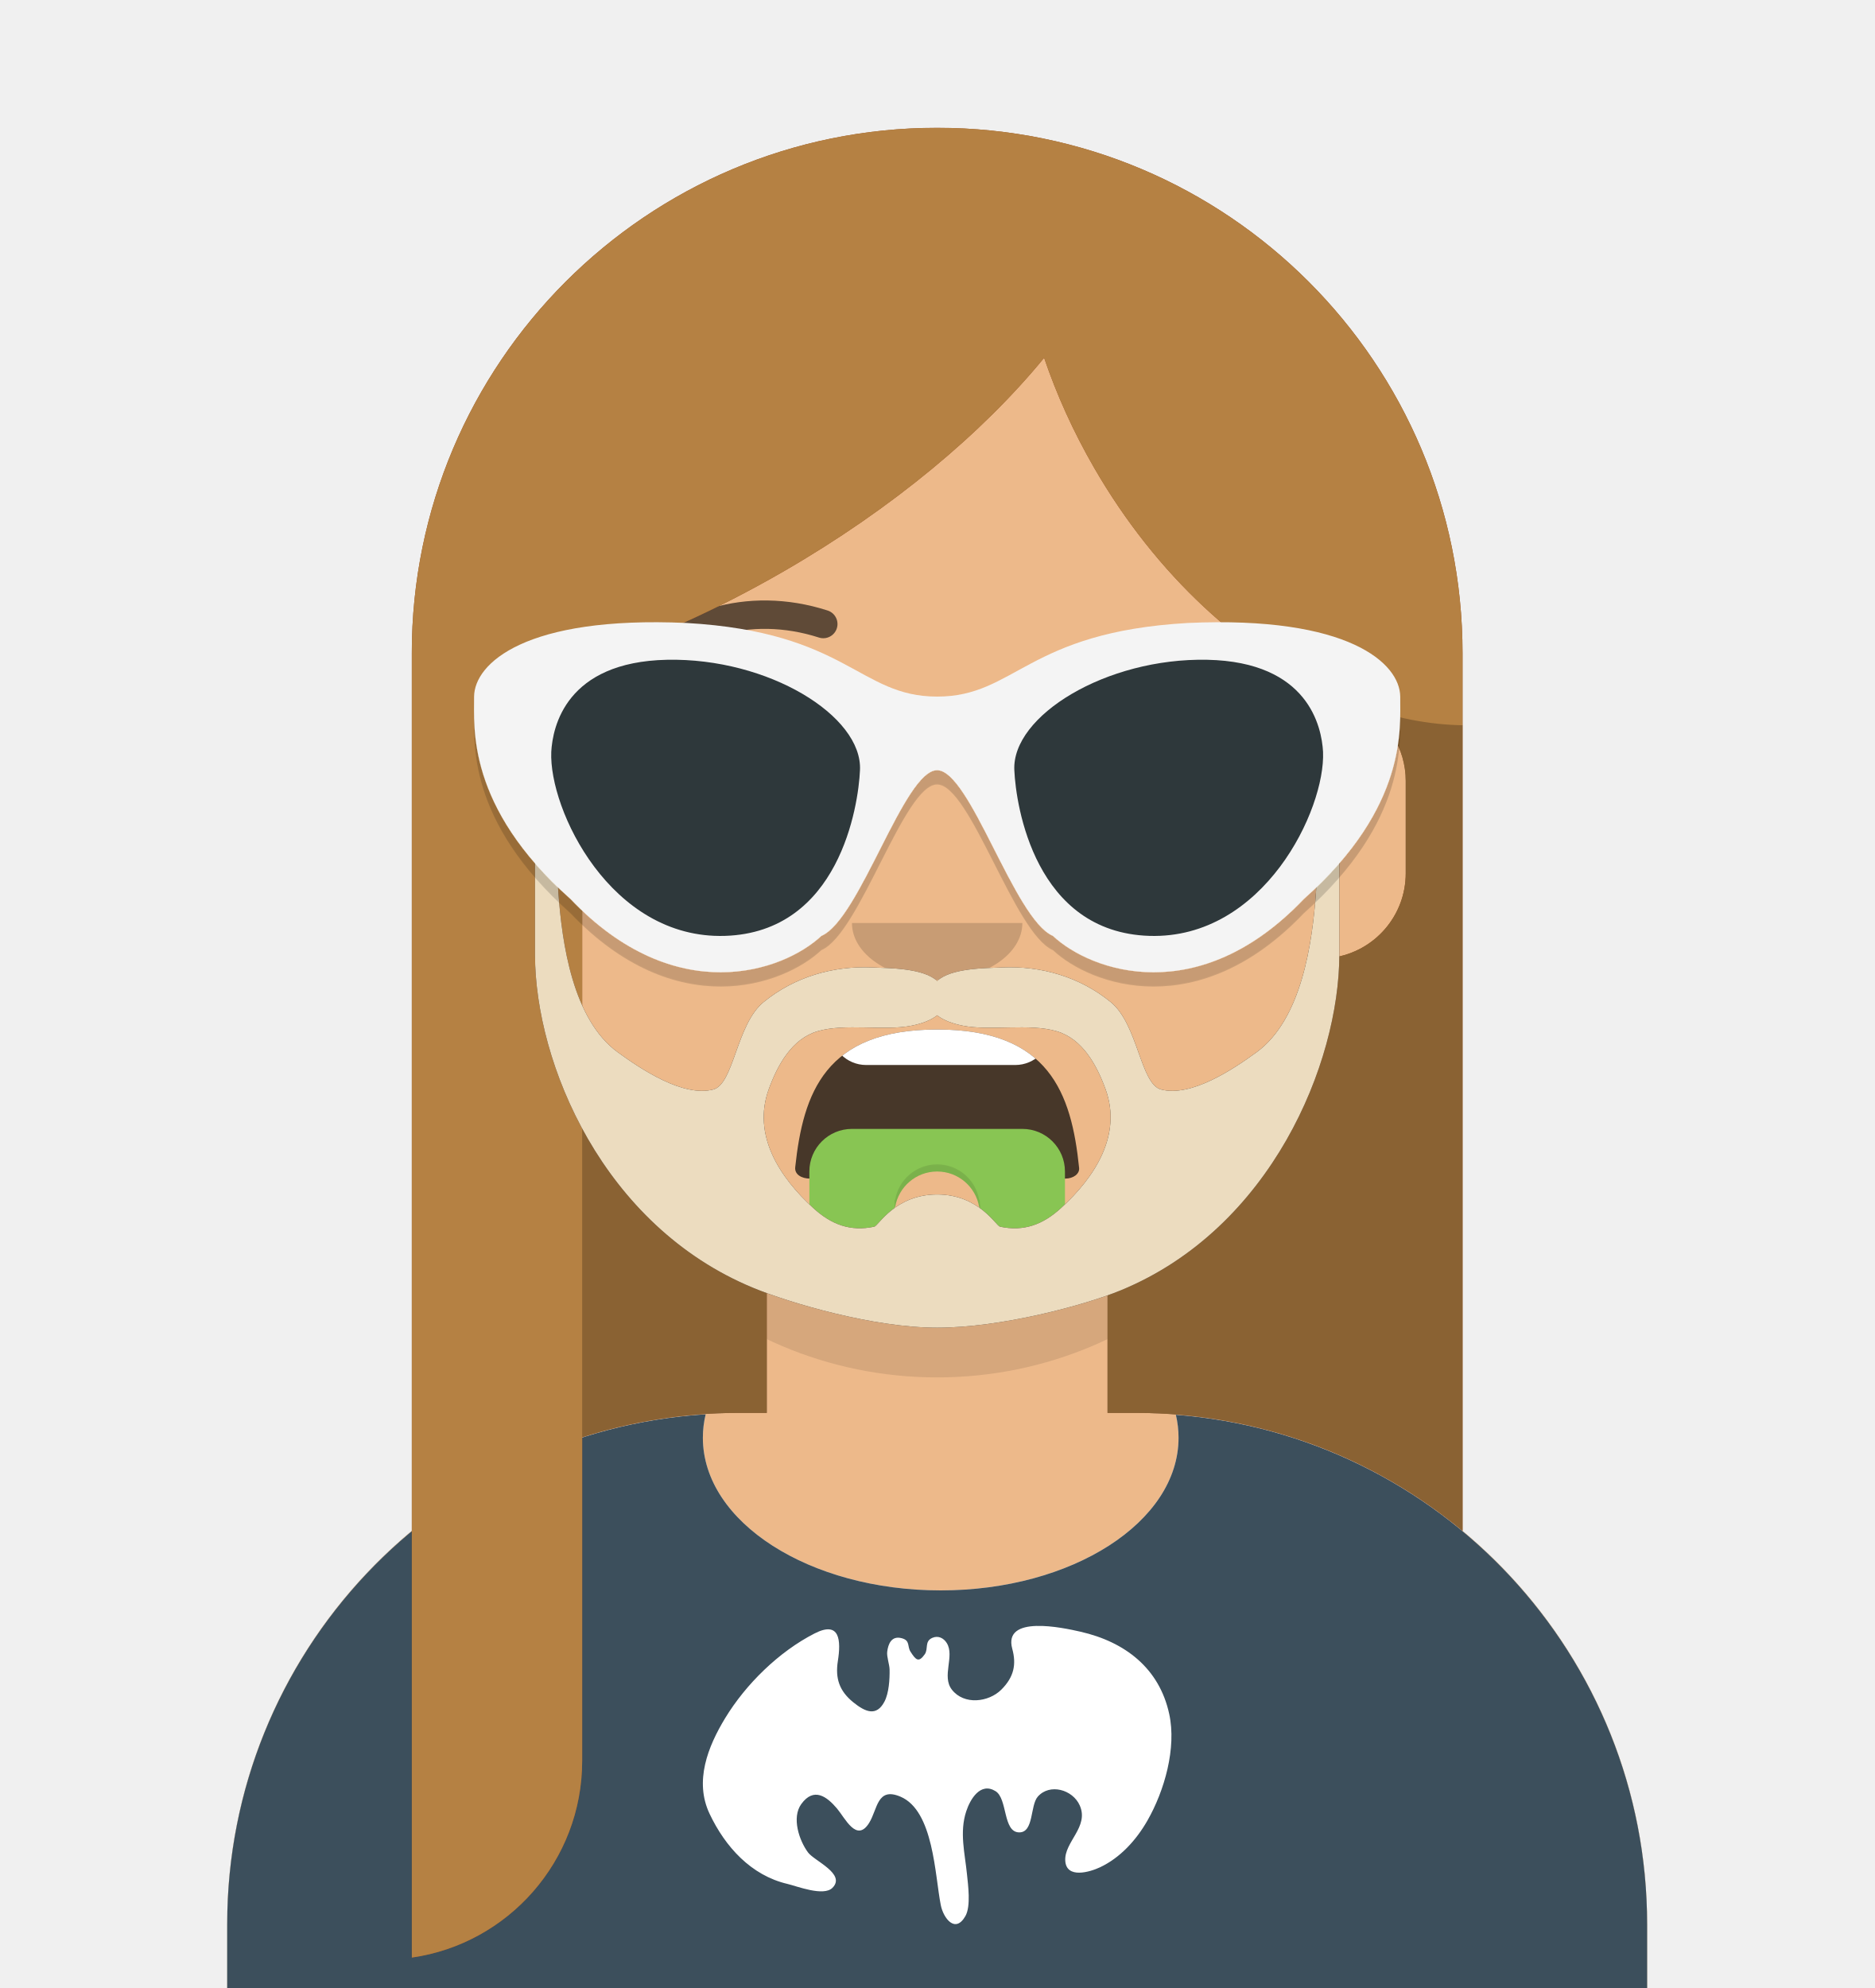
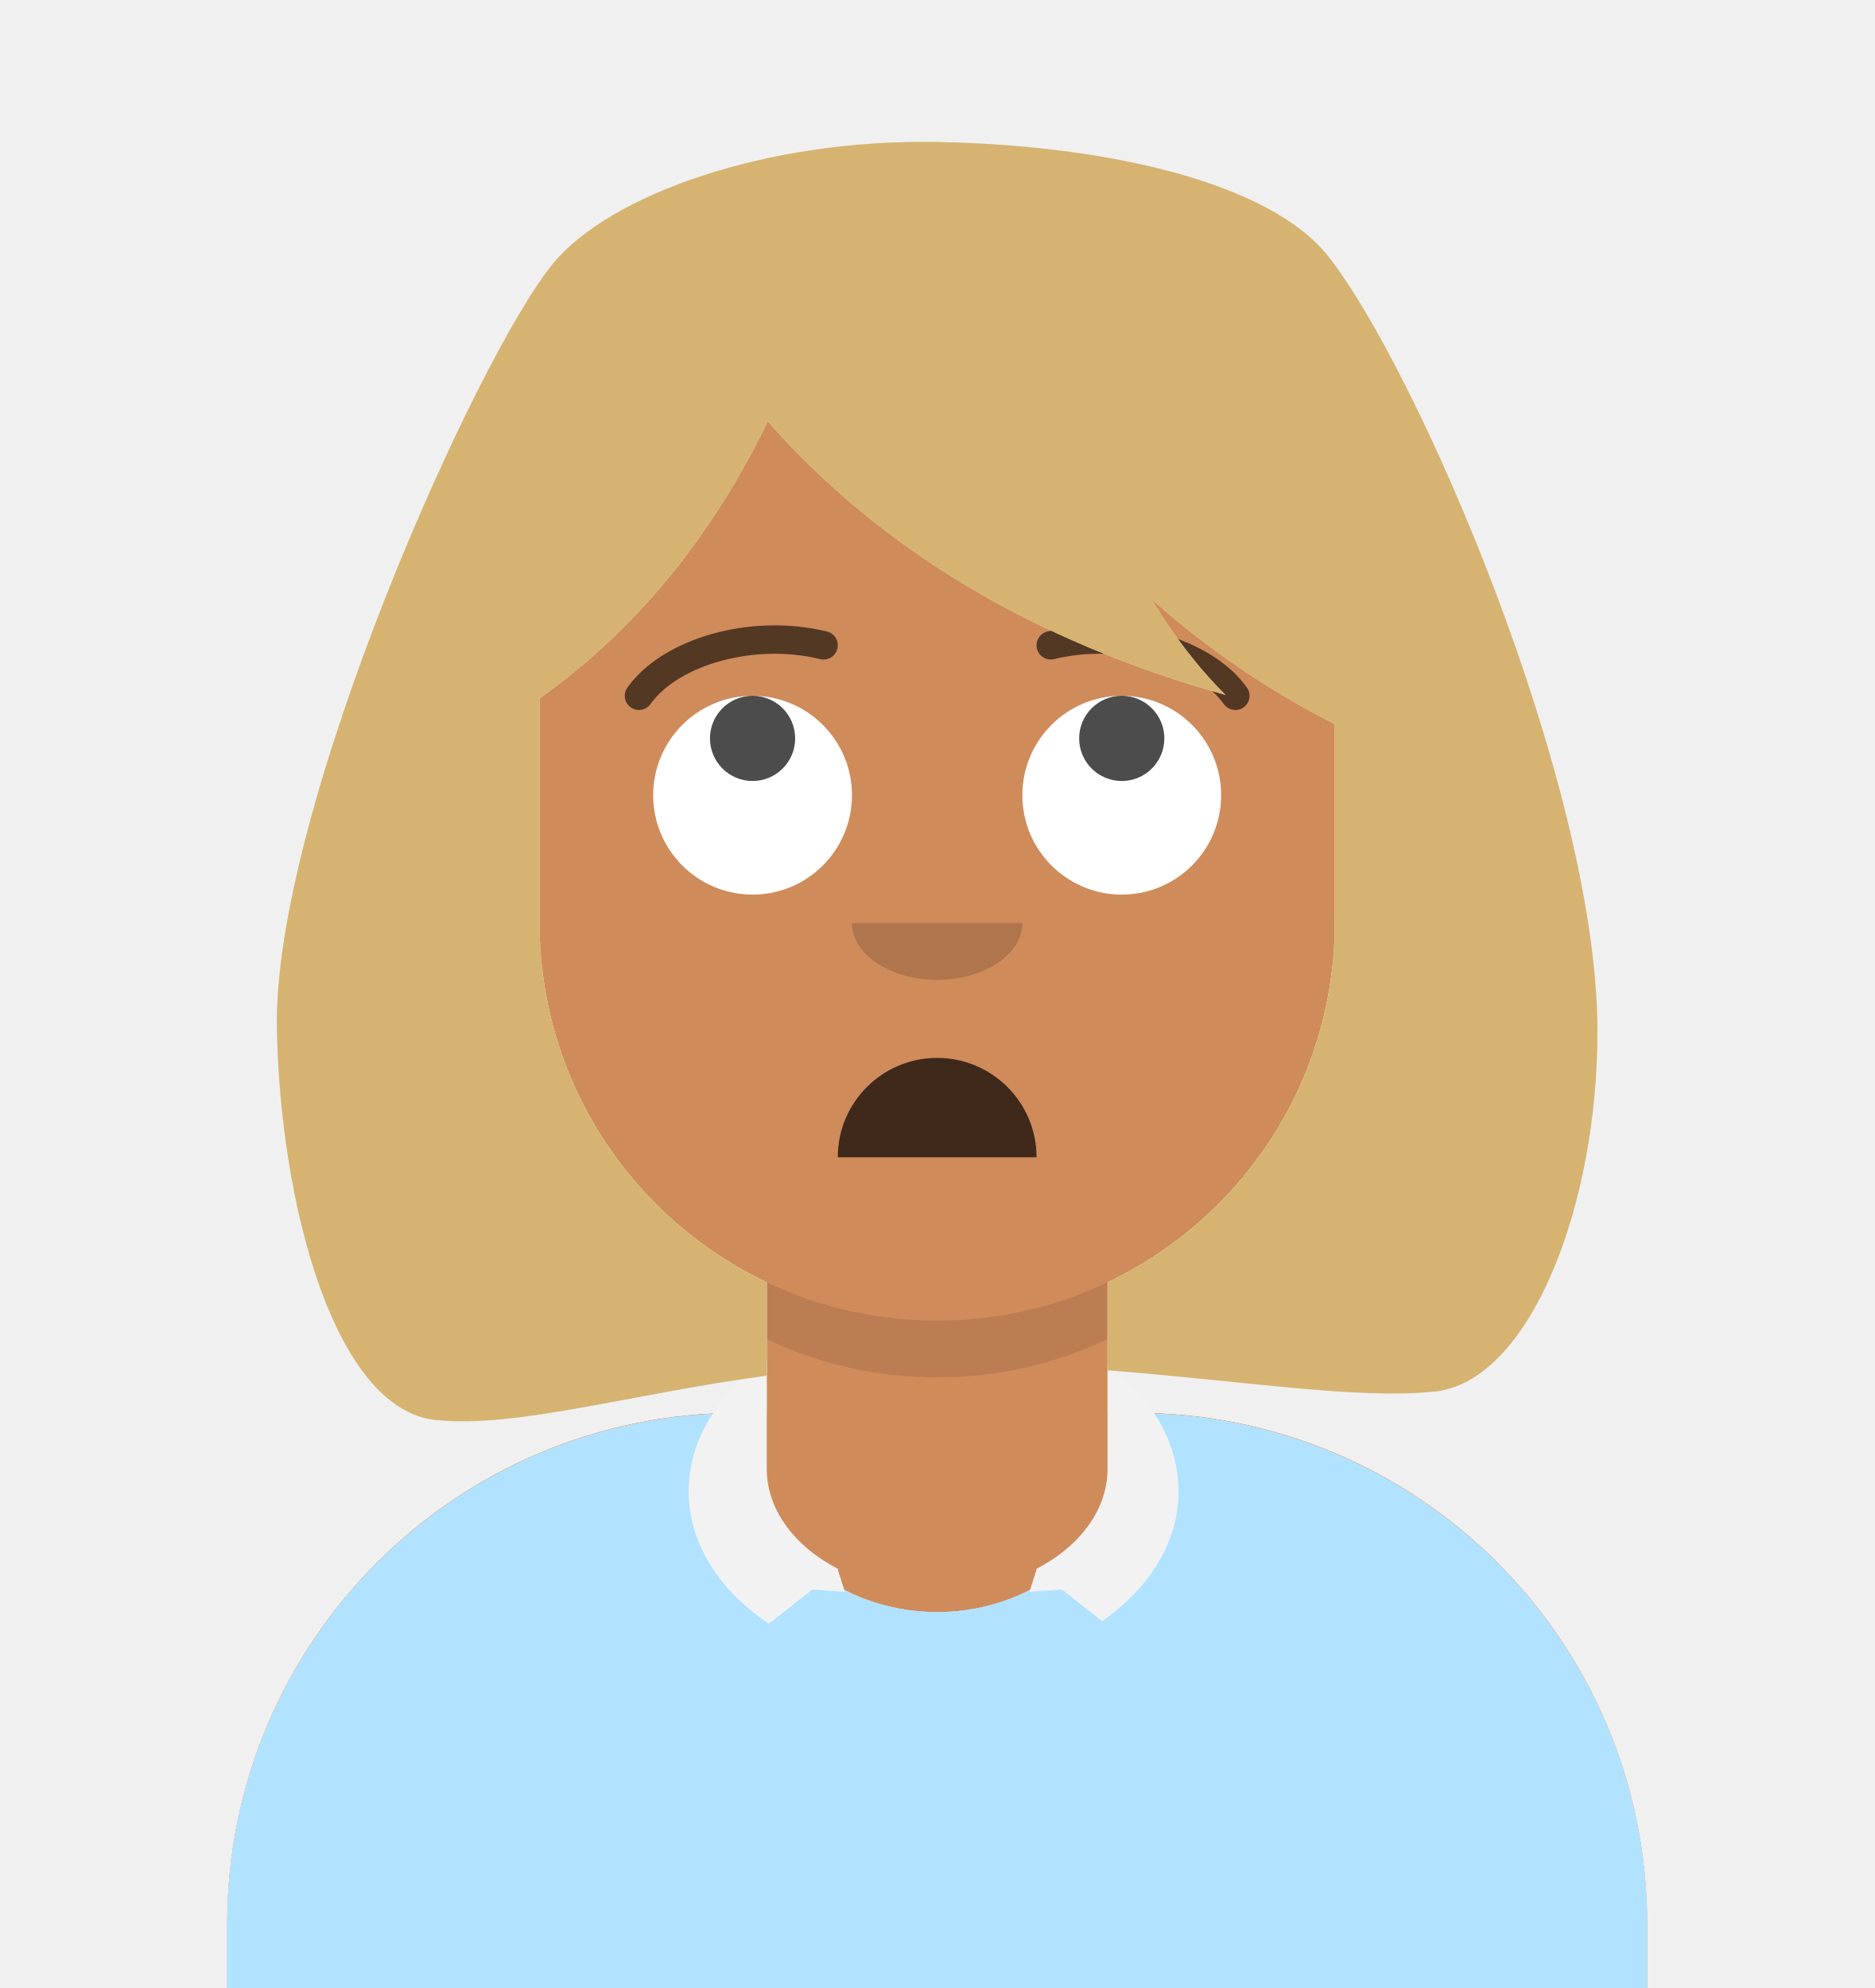
<svg xmlns="http://www.w3.org/2000/svg" xmlns:xlink="http://www.w3.org/1999/xlink" width="264px" height="280px" viewBox="0 0 264 280" version="1.1">
  <defs>
    <circle id="react-path-1" cx="120" cy="120" r="120" />
    <path d="M12,160 C12,226.274 65.726,280 132,280 C198.274,280 252,226.274 252,160 L264,160 L264,-1.42108547e-14 L-3.19744231e-14,-1.42108547e-14 L-3.19744231e-14,160 L12,160 Z" id="react-path-2" />
    <path d="M124,144.611 L124,163 L128,163 L128,163 C167.765,163 200,195.235 200,235 L200,244 L0,244 L0,235 C-4.86974701e-15,195.235 32.235,163 72,163 L72,163 L76,163 L76,144.611 C58.763,136.422 46.372,119.687 44.305,99.881 C38.48,99.058 34,94.052 34,88 L34,74 C34,68.054 38.325,63.118 44,62.166 L44,56 L44,56 C44,25.072 69.072,5.68137151e-15 100,0 L100,0 L100,0 C130.928,-5.68137151e-15 156,25.072 156,56 L156,62.166 C161.675,63.118 166,68.054 166,74 L166,88 C166,94.052 161.52,99.058 155.695,99.881 C153.628,119.687 141.237,136.422 124,144.611 Z" id="react-path-3" />
  </defs>
  <g id="Avataaar" stroke="none" stroke-width="1" fill="none" fill-rule="evenodd">
    <g transform="translate(-825, -1100)" id="Avataaar/Circle">
      <g transform="translate(825, 1100)">
        <g id="Mask" />
        <g id="Avataaar" stroke-width="1" fill-rule="evenodd" mask="url(#react-mask-5)">
          <g id="Body" transform="translate(32, 36)">
            <mask id="react-mask-6" fill="white">
              <use xlink:href="#react-path-3" />
            </mask>
            <use fill="#D0C6AC" xlink:href="#react-path-3" />
-             <g id="Skin/👶🏽-03-Brown" mask="url(#react-mask-6)" fill="#EDB98A">
+             <g id="Skin/👶🏽-03-Brown" mask="url(#react-mask-6)" fill="#D08B5B">
              <g transform="translate(0, 0)" id="Color">
                <rect x="0" y="0" width="264" height="280" />
              </g>
            </g>
            <path d="M156,79 L156,102 C156,132.928 130.928,158 100,158 C69.072,158 44,132.928 44,102 L44,79 L44,94 C44,124.928 69.072,150 100,150 C130.928,150 156,124.928 156,94 L156,79 Z" id="Neck-Shadow" fill-opacity="0.1" fill="#000000" mask="url(#react-mask-6)" />
          </g>
-           <g id="Clothing/Graphic-Shirt" transform="translate(0, 170)">
+           <g id="Clothing/Collar-+-Sweater" transform="translate(0, 170)">
            <defs>
-               <path d="M165.624,29.268 C202.76,32.137 232,63.18 232,101.052 L232,110 L32,110 L32,101.052 C32,62.835 61.775,31.572 99.393,29.197 C99.134,30.274 99,31.377 99,32.5 C99,44.374 113.998,54 132.5,54 C151.002,54 166,44.374 166,32.5 C166,31.402 165.872,30.322 165.624,29.268 Z" id="react-path-59" />
+               <path d="M105.192,29.052 L104,29.052 L104,29.052 C64.235,29.052 32,61.287 32,101.052 L32,110 L232,110 L232,101.052 C232,61.287 199.765,29.052 160,29.052 L160,29.052 L158.808,29.052 C158.935,30.035 159,31.036 159,32.052 C159,45.859 146.912,57.052 132,57.052 C117.088,57.052 105,45.859 105,32.052 C105,31.036 105.065,30.035 105.192,29.052 Z" id="react-path-673" />
            </defs>
-             <mask id="react-mask-60" fill="white">
-               <use xlink:href="#react-path-59" />
+             <mask id="react-mask-674" fill="white">
+               <use xlink:href="#react-path-673" />
            </mask>
-             <use id="Clothes" fill="#E6E6E6" fill-rule="evenodd" xlink:href="#react-path-59" />
-             <g id="Color/Palette/Gray-01" mask="url(#react-mask-60)" fill-rule="evenodd" fill="#3C4F5C">
+             <use id="Clothes" fill="#E6E6E6" fill-rule="evenodd" xlink:href="#react-path-673" />
+             <g id="Color/Palette/Gray-01" mask="url(#react-mask-674)" fill-rule="evenodd" fill="#B1E2FF">
              <rect id="🖍Color" x="0" y="0" width="264" height="110" />
            </g>
-             <g id="Clothing/Graphic/Bat" mask="url(#react-mask-60)" fill-rule="evenodd" fill="#FFFFFF">
-               <g transform="translate(77, 58)" id="Batman!">
-                 <path d="M87.685,13.403 C86.292,6.972 81.476,3.253 75.184,1.817 C72.659,1.24 64.272,-0.57 65.578,4.225 C66.171,6.397 65.841,8.189 64.025,9.991 C62.255,11.746 58.794,12.191 57.073,9.98 C55.599,8.085 57.5,5.259 56.352,3.413 C55.906,2.696 55.136,2.33 54.324,2.681 C53.183,3.175 53.79,4.236 53.251,4.999 C52.402,6.202 52.006,5.825 51.242,4.626 C50.762,3.872 51.233,3.051 49.995,2.729 C48.562,2.357 48.092,3.557 47.963,4.652 C47.881,5.339 48.285,6.444 48.299,7.14 C48.326,8.504 48.208,10.463 47.574,11.669 C46.449,13.806 44.87,13.122 43.191,11.765 C41.211,10.163 40.63,8.38 41.013,5.948 C41.472,3.031 41.305,0.239 37.733,2.064 C32.713,4.628 28.054,9.199 25.145,13.983 C22.7,18.003 20.776,22.876 22.942,27.456 C25.152,32.131 28.804,36.146 33.908,37.339 C35.229,37.648 39,39.15 40.253,37.891 C42.2,35.934 37.705,34.108 36.818,32.916 C35.56,31.226 34.481,28.001 35.861,26.094 C37.621,23.667 39.46,25.02 40.906,26.738 C42.042,28.086 43.655,31.564 45.412,28.76 C46.621,26.829 46.513,23.658 49.812,25.043 C54.527,27.021 54.672,36.155 55.512,40.334 C55.879,42.164 57.547,44.398 58.983,41.859 C59.772,40.463 59.346,37.438 59.202,35.996 C58.906,33.011 58.123,30.076 59.093,27.119 C59.654,25.408 61.093,22.959 63.222,24.275 C64.947,25.341 64.228,30.091 66.575,30.082 C68.641,30.075 68.077,26.291 69.178,25.043 C70.857,23.139 74.094,24.044 75.087,26.292 C76.424,29.317 72.885,31.418 73.044,34.077 C73.198,36.668 76.538,35.657 77.935,35 C80.806,33.649 83.053,31.147 84.61,28.429 C87.017,24.225 88.735,18.207 87.685,13.403" />
-               </g>
-             </g>
+             <path d="M156,22.279 C162.182,26.835 166,33.106 166,40.028 C166,47.233 161.863,53.733 155.229,58.327 L149.579,53.876 L145,54.208 L146,51.057 L145.922,50.996 C152.022,47.853 156,42.7 156,36.877 L156,22.279 Z M108,21.571 C101.233,26.174 97,32.74 97,40.028 C97,47.426 101.362,54.08 108.308,58.692 L114.421,53.876 L119,54.208 L118,51.057 L118.078,50.996 C111.978,47.853 108,42.7 108,36.877 L108,21.571 Z" id="Collar" fill="#F2F2F2" fill-rule="evenodd" />
          </g>
          <g id="Face" transform="translate(76, 82)" fill="#000000">
-             <g id="Mouth/Vomit" transform="translate(2, 52)">
-               <defs>
-                 <path d="M34.008,12.602 C35.128,23.093 38.235,31.994 53.996,32 C69.758,32.006 72.917,23.042 73.994,12.505 C74.081,11.657 73.174,11 72.037,11 C65.351,11 62.67,12.495 53.989,12.5 C45.309,12.505 40.757,11 36.092,11 C34.949,11 33.896,11.552 34.008,12.602 Z" id="react-path-79" />
-                 <path d="M59.917,36 L60,36 C60,39.314 62.686,42 66,42 C69.314,42 72,39.314 72,36 L72,35 L72,31 C72,27.686 69.314,25 66,25 L66,25 L42,25 L42,25 C38.686,25 36,27.686 36,31 L36,31 L36,35 L36,38 C36,41.314 38.686,44 42,44 C45.314,44 48,41.314 48,38 L48,36 L48.083,36 C48.559,33.162 51.027,31 54,31 C56.973,31 59.441,33.162 59.917,36 Z" id="react-path-80" />
-                 <filter x="-1.4%" y="-2.6%" width="102.8%" height="105.3%" filterUnits="objectBoundingBox" id="react-filter-82">
-                   <feOffset dx="0" dy="-1" in="SourceAlpha" result="shadowOffsetInner1" />
-                   <feComposite in="shadowOffsetInner1" in2="SourceAlpha" operator="arithmetic" k2="-1" k3="1" result="shadowInnerInner1" />
-                   <feColorMatrix values="0 0 0 0 0   0 0 0 0 0   0 0 0 0 0  0 0 0 0.1 0" type="matrix" in="shadowInnerInner1" />
-                 </filter>
-               </defs>
-               <mask id="react-mask-81" fill="white">
-                 <use xlink:href="#react-path-79" transform="translate(54, 21.5) scale(1, -1) translate(-54, -21.5) " />
-               </mask>
-               <use id="Mouth" fill-opacity="0.7" fill="#000000" fill-rule="evenodd" transform="translate(54, 21.5) scale(1, -1) translate(-54, -21.5) " xlink:href="#react-path-79" />
-               <rect id="Teeth" fill="#FFFFFF" fill-rule="evenodd" mask="url(#react-mask-81)" x="39" y="0" width="31" height="16" rx="5" />
-               <g id="Vomit-Stuff">
-                 <use fill="#88C553" fill-rule="evenodd" xlink:href="#react-path-80" />
-                 <use fill="black" fill-opacity="1" filter="url(#react-filter-82)" xlink:href="#react-path-80" />
-               </g>
+             <g id="Mouth/Disbelief" transform="translate(2, 52)" fill-opacity="0.7" fill="#000000">
+               <path d="M40,15 C40,22.732 46.268,29 54,29 L54,29 C61.732,29 68,22.732 68,15" id="Mouth" transform="translate(54, 22) scale(1, -1) translate(-54, -22) " />
            </g>
            <g id="Nose/Default" transform="translate(28, 40)" fill-opacity="0.16">
              <path d="M16,8 C16,12.418 21.373,16 28,16 L28,16 C34.627,16 40,12.418 40,8" id="Nose" />
            </g>
-             <g id="Eyes/Wink-😉" transform="translate(0, 8)" fill-opacity="0.6">
-               <circle id="Eye" cx="30" cy="22" r="6" />
-               <path d="M70.412,24.205 C72.259,20.406 76.417,17.758 81.25,17.758 C86.066,17.758 90.211,20.387 92.068,24.165 C92.619,25.287 91.834,26.205 91.043,25.525 C88.592,23.417 85.111,22.101 81.25,22.101 C77.509,22.101 74.126,23.336 71.69,25.329 C70.799,26.058 69.872,25.316 70.412,24.205 Z" id="Winky-Wink" transform="translate(81.25223, 21.75758) rotate(-4) translate(-81.25223, -21.75758) " />
+             <g id="Eyes/Eye-Roll-🙄" transform="translate(0, 8)">
+               <circle id="Eyeball" fill="#FFFFFF" cx="30" cy="22" r="14" />
+               <circle id="The-white-stuff" fill="#FFFFFF" cx="82" cy="22" r="14" />
+               <circle id="Eye" fill-opacity="0.7" fill="#000000" cx="30" cy="14" r="6" />
+               <circle id="Eye" fill-opacity="0.7" fill="#000000" cx="82" cy="14" r="6" />
            </g>
-             <g id="Eyebrow/Outline/Up-Down" fill-opacity="0.6" fill-rule="nonzero">
-               <path d="M15.591,14.162 C20.087,7.836 29.603,4.654 39.347,7.796 C40.399,8.135 41.526,7.557 41.865,6.506 C42.204,5.455 41.626,4.328 40.575,3.989 C29.167,0.31 17.836,4.099 12.331,11.845 C11.691,12.745 11.902,13.994 12.803,14.634 C13.703,15.274 14.952,15.062 15.591,14.162 Z" id="Eyebrow" />
-               <path d="M73.638,21.158 C77.553,15.649 88.285,12.56 97.53,14.83 C98.603,15.094 99.686,14.438 99.95,13.365 C100.213,12.292 99.557,11.209 98.484,10.946 C87.748,8.309 75.319,11.886 70.377,18.841 C69.737,19.741 69.948,20.99 70.849,21.629 C71.749,22.269 72.998,22.058 73.638,21.158 Z" id="Eyebrow" transform="translate(85.00755, 16.03842) scale(-1, 1) translate(-85.00755, -16.03842) " />
+             <g id="Eyebrow/Outline/Default" fill-opacity="0.6">
+               <g id="I-Browse" transform="translate(12, 6)">
+                 <path d="M3.63,11.159 C7.545,5.65 18.278,2.561 27.523,4.831 C28.596,5.095 29.679,4.439 29.942,3.366 C30.206,2.293 29.55,1.21 28.477,0.947 C17.74,-1.69 5.312,1.887 0.37,8.841 C-0.27,9.742 -0.059,10.99 0.841,11.63 C1.742,12.27 2.99,12.059 3.63,11.159 Z" id="Eyebrow" fill-rule="nonzero" />
+                 <path d="M61.63,11.159 C65.545,5.65 76.278,2.561 85.523,4.831 C86.596,5.095 87.679,4.439 87.942,3.366 C88.206,2.293 87.55,1.21 86.477,0.947 C75.74,-1.69 63.312,1.887 58.37,8.841 C57.73,9.742 57.941,10.99 58.841,11.63 C59.742,12.27 60.99,12.059 61.63,11.159 Z" id="Eyebrow" fill-rule="nonzero" transform="translate(73.00015, 6.039198) scale(-1, 1) translate(-73.00015, -6.039198) " />
+               </g>
            </g>
          </g>
          <g id="Top" stroke-width="1" fill-rule="evenodd">
            <defs>
-               <rect id="react-path-85" x="0" y="0" width="264" height="280" />
-               <path d="M133.506,81.335 C137.364,83.331 140,87.357 140,92 L140,105 C140,111.019 135.569,116.002 129.791,116.867 C128.048,137.115 115.531,154.283 98,162.611 L98,162.611 L98,181 L102,181 C119.491,181 135.525,187.237 148,197.608 L148,74 C148,53.565 139.717,35.065 126.326,21.674 C112.935,8.283 94.435,-3.55271368e-15 74,0 C33.131,7.10542736e-15 -7.10542736e-15,33.131 0,74 L0,257.716 C13.569,255.776 24,244.106 24,230 L24,184.423 C30.935,182.2 38.327,181 46,181 L50,181 L50,162.611 C38.773,157.277 29.602,148.318 24,137.246 L24,75.266 C33.147,72.291 42.778,68.017 52.342,62.495 C67.745,53.602 80.431,42.941 89.066,32.397 C90.831,37.595 93.175,42.801 96.11,47.885 C104.878,63.071 117.224,74.234 130,79.917 L130,80.166 C130.4,80.233 130.794,80.32 131.18,80.426 C131.955,80.749 132.73,81.052 133.506,81.335 Z" id="react-path-86" />
+               <rect id="react-path-729" x="0" y="0" width="264" height="280" />
+               <path d="M38,79.36 L38,111 C38,133.339 51.08,152.623 70,161.611 L70,174.746 C50.363,177.434 34.641,182.164 23.385,181 C9.162,179.531 1.496,150.796 1,126 C0.383,95.164 29.319,30.795 40,18 C47.923,8.509 69.695,0.551 94,1 C118.305,1.449 140.862,6.812 149,17 C161.324,32.428 186.869,91.079 187,126 C187.094,150.8 177.463,175.66 164,177 C152.921,178.103 137.476,175.511 118,173.997 L118,161.611 C136.92,152.623 150,133.339 150,111 L150,82.988 C140.479,78.131 131.863,72.248 124.154,65.341 C127.362,70.637 130.849,75.148 134.613,78.873 C107.596,71.293 86.106,58.45 70.141,40.345 C62.16,56.81 51.446,69.814 38,79.36 Z" id="react-path-730" />
            </defs>
-             <mask id="react-mask-83" fill="white">
-               <use xlink:href="#react-path-85" />
+             <mask id="react-mask-727" fill="white">
+               <use xlink:href="#react-path-729" />
            </mask>
            <g id="Mask" />
-             <g id="Top/Long-Hair/Straight" mask="url(#react-mask-83)">
+             <g id="Top/Long-Hair/Bob" mask="url(#react-mask-727)">
              <g transform="translate(-1, 0)">
-                 <g id="Hair" stroke-width="1" fill="none" fill-rule="evenodd" transform="translate(59, 18)">
-                   <mask id="react-mask-84" fill="white">
-                     <use xlink:href="#react-path-86" />
+                 <g id="Hair" stroke-width="1" fill-rule="evenodd" transform="translate(39, 19)">
+                   <mask id="react-mask-728" fill="white">
+                     <use xlink:href="#react-path-730" />
                  </mask>
-                   <use id="Mask-Hair" fill="#944F23" xlink:href="#react-path-86" />
-                   <g id="Skin/👶🏽-03-Brown" mask="url(#react-mask-84)" fill="#B58143">
+                   <use id="Combined-Shape" fill="#E6E6E6" xlink:href="#react-path-730" />
+                   <g id="Skin/👶🏽-03-Brown" mask="url(#react-mask-728)" fill="#D6B370">
                    <g transform="translate(0, 0) " id="Color">
                      <rect x="0" y="0" width="264" height="280" />
                    </g>
-                   </g>
-                 </g>
-                 <path d="M192.506,99.335 C197.375,101.108 202.263,102.072 207,102.148 L207,102.148 L207,92 C207,71.565 198.717,53.065 185.326,39.674 C198.717,53.065 207,71.565 207,92 L207,215.608 C194.525,205.237 178.491,199 161,199 L157,199 L157,180.611 L157,180.611 C174.531,172.283 187.048,155.115 188.791,134.867 C194.569,134.002 199,129.019 199,123 L199,110 C199,105.357 196.364,101.331 192.506,99.335 Z M190.18,98.426 C189.794,98.32 189.4,98.233 189,98.166 L189,97.917 C189.393,98.092 189.786,98.261 190.18,98.426 Z M83,155.246 C88.602,166.318 97.773,175.277 109,180.611 L109,199 L105,199 C97.327,199 89.935,200.2 83,202.423 L83,155.246 Z" id="Shadow" fill-opacity="0.24" fill="#000000" fill-rule="evenodd" />
-                 <g id="Facial-Hair/Beard-Light" transform="translate(49, 72)">
-                   <defs>
-                     <path d="M101.428,98.169 C98.915,100.463 96.237,101.494 92.853,100.773 C92.271,100.649 89.896,96.235 84,96.235 C78.103,96.235 75.729,100.649 75.147,100.773 C71.762,101.494 69.085,100.463 66.571,98.169 C61.846,93.856 57.917,87.908 60.278,81.419 C61.508,78.037 63.51,74.324 67.151,73.246 C71.038,72.096 76.497,73.244 80.415,72.458 C81.684,72.204 83.071,71.751 84,71 C84.929,71.751 86.316,72.204 87.585,72.458 C91.503,73.244 96.961,72.096 100.849,73.246 C104.49,74.324 106.491,78.037 107.722,81.419 C110.083,87.908 106.154,93.856 101.428,98.169 M140.081,26 C136.671,34.4 137.988,44.858 137.357,53.676 C136.844,60.843 135.337,71.586 128.973,76.215 C125.718,78.582 119.794,82.56 115.542,81.45 C112.615,80.686 112.302,72.29 108.455,69.147 C104.092,65.582 98.643,64.016 93.149,64.258 C90.779,64.362 85.984,64.337 84,66.16 C82.016,64.337 77.222,64.362 74.851,64.258 C69.357,64.016 63.908,65.582 59.545,69.147 C55.698,72.29 55.386,80.686 52.458,81.45 C48.206,82.56 42.282,78.582 39.027,76.215 C32.662,71.586 31.156,60.843 30.643,53.676 C30.012,44.858 31.329,34.4 27.919,26 C26.26,26 27.354,42.129 27.354,42.129 L27.354,62.485 C27.386,77.773 36.935,100.655 58.108,109.393 C63.286,111.53 75.015,115 84,115 C92.985,115 104.714,111.86 109.892,109.723 C131.065,100.986 140.614,77.773 140.646,62.485 L140.646,42.129 C140.646,42.129 141.74,26 140.081,26" id="react-path-88" />
-                   </defs>
-                   <mask id="react-mask-87" fill="white">
-                     <use xlink:href="#react-path-88" />
-                   </mask>
-                   <use id="Lite-Beard" fill="#331B0C" fill-rule="evenodd" xlink:href="#react-path-88" />
-                   <g id="Color/Hair/Brown" mask="url(#react-mask-87)" fill="#ECDCBF">
-                     <g transform="translate(-32, 0)" id="Color">
-                       <rect x="0" y="0" width="264" height="244" />
-                     </g>
-                   </g>
-                 </g>
-                 <g id="Top/_Resources/Kurt" fill="none" transform="translate(62, 85)" stroke-width="1">
-                   <defs>
-                     <filter x="-0.8%" y="-2.0%" width="101.5%" height="108.0%" filterUnits="objectBoundingBox" id="react-filter-89">
-                       <feOffset dx="0" dy="2" in="SourceAlpha" result="shadowOffsetOuter1" />
-                       <feColorMatrix values="0 0 0 0 0   0 0 0 0 0   0 0 0 0 0  0 0 0 0.16 0" type="matrix" in="shadowOffsetOuter1" result="shadowMatrixOuter1" />
-                       <feMerge>
-                         <feMergeNode in="shadowMatrixOuter1" />
-                         <feMergeNode in="SourceGraphic" />
-                       </feMerge>
-                     </filter>
-                   </defs>
-                   <g id="Kurts" filter="url(#react-filter-89)" transform="translate(5, 2)">
-                     <path d="M66,11.111 C54.963,11.111 53.371,2.027 30.671,0.741 C7.986,-0.283 0.815,6.449 0.776,11.111 C0.813,15.404 -0.352,26.561 14.365,39.63 C29.137,55.142 44.27,49.882 49.694,44.815 C55.135,42.473 61.34,21.46 66,21.481 C70.66,21.503 76.865,42.473 82.306,44.815 C87.73,49.882 102.863,55.142 117.635,39.63 C132.352,26.561 131.187,15.404 131.224,11.111 C131.185,6.449 124.014,-0.283 101.329,0.741 C78.629,2.027 77.037,11.111 66,11.111 Z" id="It!" fill="#F4F4F4" fill-rule="nonzero" />
-                     <path d="M55.129,21.481 C55.51,13.823 42.216,5.642 27.953,5.926 C13.697,6.225 11.842,15.379 11.647,18.889 C11.298,27.022 20.014,45.304 36.106,44.815 C52.197,44.306 54.909,26.534 55.129,21.481 Z" id="Did" fill="#2F383B" fill-rule="nonzero" />
-                     <path d="M120.353,21.481 C120.734,13.823 107.439,5.642 93.176,5.926 C78.921,6.225 77.065,15.379 76.871,18.889 C76.522,27.022 85.238,45.304 101.329,44.815 C117.421,44.306 120.133,26.534 120.353,21.481 Z" id="Courtney" fill="#2F383B" fill-rule="nonzero" transform="translate(98.61177, 25.37037) scale(-1, 1) translate(-98.61177, -25.37037) " />
                  </g>
                </g>
              </g>
            </g>
          </g>
        </g>
      </g>
    </g>
  </g>
</svg>
